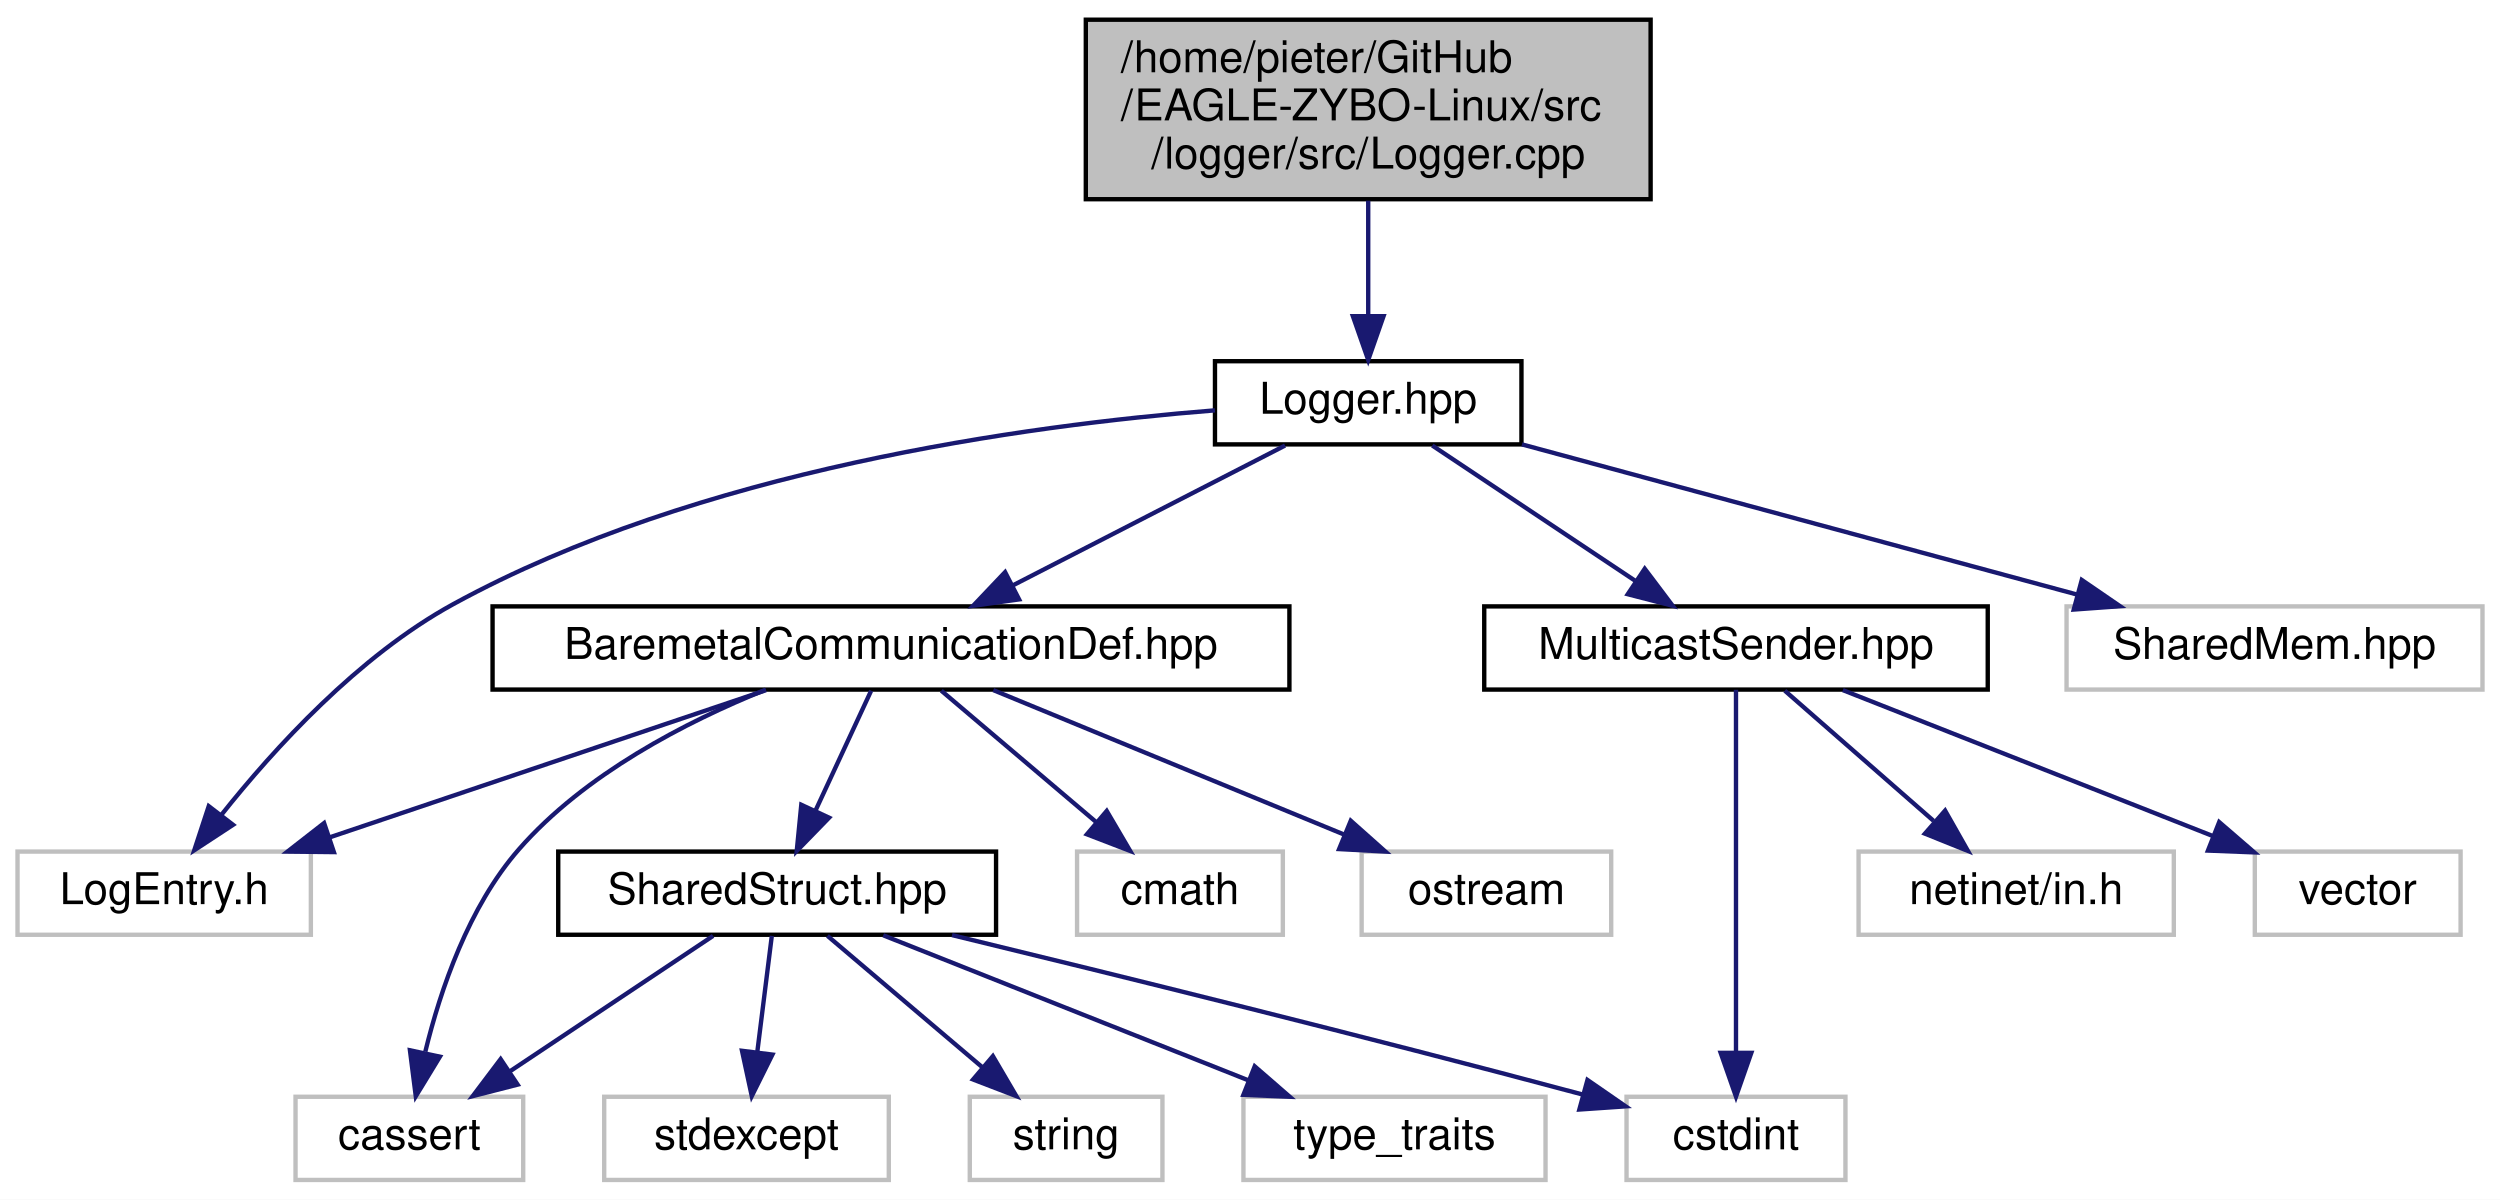
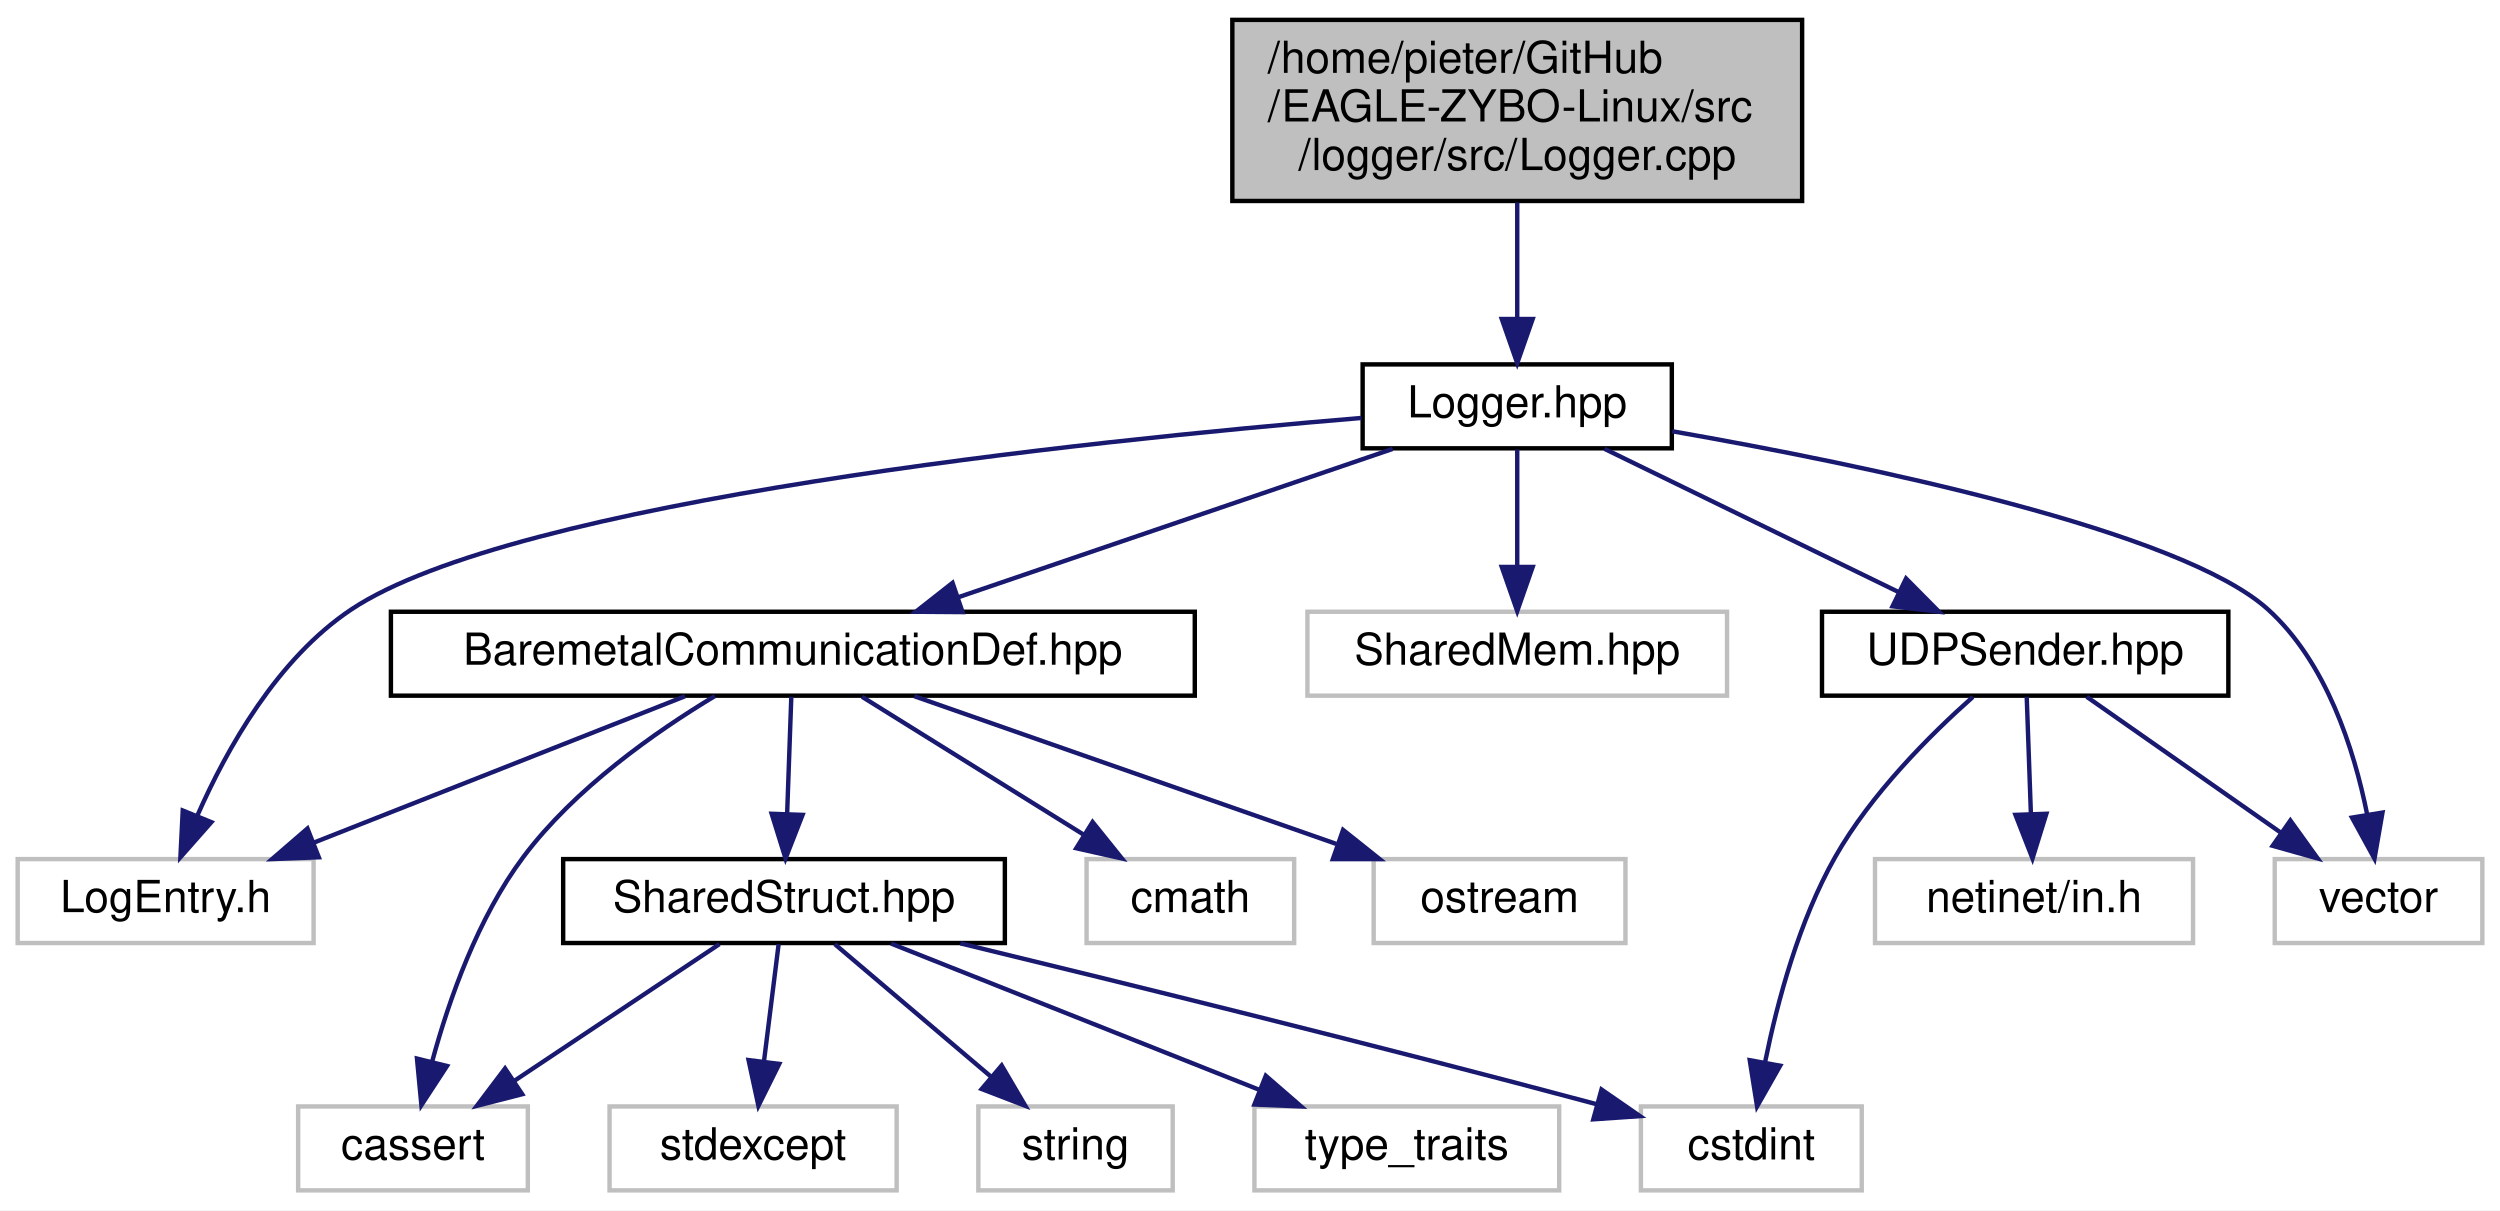
- <svg xmlns="http://www.w3.org/2000/svg" xmlns:xlink="http://www.w3.org/1999/xlink" width="571pt" height="274pt" viewBox="0.00 0.00 571.00 274.00">
+ <svg xmlns="http://www.w3.org/2000/svg" xmlns:xlink="http://www.w3.org/1999/xlink" width="566pt" height="274pt" viewBox="0.00 0.00 566.00 274.00">
  <g id="graph0" class="graph" transform="scale(1 1) rotate(0) translate(4 270)">
-     <polygon fill="#ffffff" stroke="transparent" points="-4,4 -4,-270 567,-270 567,4 -4,4" />
+     <polygon fill="#ffffff" stroke="transparent" points="-4,4 -4,-270 562,-270 562,4 -4,4" />
    <g id="node1" class="node">
      <g id="a_node1">
        <a xlink:title=" ">
-           <polygon fill="#bfbfbf" stroke="#000000" points="244,-224.5 244,-265.5 373,-265.5 373,-224.5 244,-224.5" />
-           <text text-anchor="start" x="252" y="-253.5" font-family="Helvetica,sans-Serif" font-size="10.00" fill="#000000">/home/pieter/GitHub</text>
-           <text text-anchor="start" x="252" y="-242.5" font-family="Helvetica,sans-Serif" font-size="10.00" fill="#000000">/EAGLE-ZYBO-Linux/src</text>
-           <text text-anchor="middle" x="308.5" y="-231.5" font-family="Helvetica,sans-Serif" font-size="10.00" fill="#000000">/logger/src/Logger.cpp</text>
+           <polygon fill="#bfbfbf" stroke="#000000" points="275,-224.5 275,-265.5 404,-265.5 404,-224.5 275,-224.5" />
+           <text text-anchor="start" x="283" y="-253.5" font-family="Helvetica,sans-Serif" font-size="10.00" fill="#000000">/home/pieter/GitHub</text>
+           <text text-anchor="start" x="283" y="-242.5" font-family="Helvetica,sans-Serif" font-size="10.00" fill="#000000">/EAGLE-ZYBO-Linux/src</text>
+           <text text-anchor="middle" x="339.5" y="-231.5" font-family="Helvetica,sans-Serif" font-size="10.00" fill="#000000">/logger/src/Logger.cpp</text>
        </a>
      </g>
    </g>
    <g id="node2" class="node">
      <g id="a_node2">
        <a xlink:href="Logger_8hpp.html" target="_top" xlink:title=" ">
-           <polygon fill="#ffffff" stroke="#000000" points="273.5,-168.5 273.5,-187.5 343.5,-187.5 343.5,-168.5 273.5,-168.5" />
-           <text text-anchor="middle" x="308.5" y="-175.5" font-family="Helvetica,sans-Serif" font-size="10.00" fill="#000000">Logger.hpp</text>
+           <polygon fill="#ffffff" stroke="#000000" points="304.5,-168.5 304.5,-187.5 374.5,-187.5 374.5,-168.5 304.5,-168.5" />
+           <text text-anchor="middle" x="339.5" y="-175.5" font-family="Helvetica,sans-Serif" font-size="10.00" fill="#000000">Logger.hpp</text>
        </a>
      </g>
    </g>
    <g id="edge1" class="edge">
-       <path fill="none" stroke="#191970" d="M308.5,-224.168C308.5,-215.823 308.5,-206.247 308.5,-197.988" />
-       <polygon fill="#191970" stroke="#191970" points="312,-197.78 308.5,-187.78 305,-197.78 312,-197.78" />
+       <path fill="none" stroke="#191970" d="M339.5,-224.168C339.5,-215.823 339.5,-206.247 339.5,-197.988" />
+       <polygon fill="#191970" stroke="#191970" points="343,-197.78 339.5,-187.78 336,-197.78 343,-197.78" />
    </g>
    <g id="node3" class="node">
      <g id="a_node3">
        <a xlink:href="BaremetalCommunicationDef_8hpp.html" target="_top" xlink:title=" ">
-           <polygon fill="#ffffff" stroke="#000000" points="108.5,-112.5 108.5,-131.5 290.5,-131.5 290.5,-112.5 108.5,-112.5" />
-           <text text-anchor="middle" x="199.5" y="-119.5" font-family="Helvetica,sans-Serif" font-size="10.00" fill="#000000">BaremetalCommunicationDef.hpp</text>
+           <polygon fill="#ffffff" stroke="#000000" points="84.5,-112.5 84.5,-131.5 266.5,-131.5 266.5,-112.5 84.5,-112.5" />
+           <text text-anchor="middle" x="175.5" y="-119.5" font-family="Helvetica,sans-Serif" font-size="10.00" fill="#000000">BaremetalCommunicationDef.hpp</text>
        </a>
      </g>
    </g>
    <g id="edge2" class="edge">
-       <path fill="none" stroke="#191970" d="M289.514,-168.245C272.321,-159.412 246.776,-146.289 227.287,-136.276" />
-       <polygon fill="#191970" stroke="#191970" points="228.763,-133.099 218.269,-131.643 225.564,-139.326 228.763,-133.099" />
+       <path fill="none" stroke="#191970" d="M311.307,-168.373C284.155,-159.102 242.909,-145.018 212.998,-134.804" />
+       <polygon fill="#191970" stroke="#191970" points="213.919,-131.42 203.325,-131.501 211.657,-138.045 213.919,-131.42" />
    </g>
    <g id="node4" class="node">
      <g id="a_node4">
        <a xlink:title=" ">
          <polygon fill="#ffffff" stroke="#bfbfbf" points="0,-56.5 0,-75.5 67,-75.5 67,-56.5 0,-56.5" />
          <text text-anchor="middle" x="33.5" y="-63.5" font-family="Helvetica,sans-Serif" font-size="10.00" fill="#000000">LogEntry.h</text>
        </a>
      </g>
    </g>
    <g id="edge13" class="edge">
-       <path fill="none" stroke="#191970" d="M273.486,-176.277C230.192,-172.849 155.386,-162.605 99.5,-132 77.876,-120.158 58.644,-99.081 46.598,-83.928" />
-       <polygon fill="#191970" stroke="#191970" points="49.233,-81.613 40.372,-75.805 43.677,-85.871 49.233,-81.613" />
+       <path fill="none" stroke="#191970" d="M304.232,-175.378C241.226,-170.127 112.461,-156.656 75.5,-132 58.792,-120.855 47.373,-100.563 40.707,-85.411" />
+       <polygon fill="#191970" stroke="#191970" points="43.855,-83.862 36.845,-75.918 37.371,-86.499 43.855,-83.862" />
    </g>
    <g id="node13" class="node">
      <g id="a_node13">
-         <a xlink:href="MulticastSender_8hpp.html" target="_top" xlink:title=" ">
-           <polygon fill="#ffffff" stroke="#000000" points="335,-112.5 335,-131.5 450,-131.5 450,-112.5 335,-112.5" />
-           <text text-anchor="middle" x="392.5" y="-119.5" font-family="Helvetica,sans-Serif" font-size="10.00" fill="#000000">MulticastSender.hpp</text>
+         <a xlink:title=" ">
+           <polygon fill="#ffffff" stroke="#bfbfbf" points="292,-112.5 292,-131.5 387,-131.5 387,-112.5 292,-112.5" />
+           <text text-anchor="middle" x="339.5" y="-119.5" font-family="Helvetica,sans-Serif" font-size="10.00" fill="#000000">SharedMem.hpp</text>
        </a>
      </g>
    </g>
    <g id="edge14" class="edge">
-       <path fill="none" stroke="#191970" d="M323.132,-168.245C335.899,-159.734 354.644,-147.238 369.43,-137.38" />
-       <polygon fill="#191970" stroke="#191970" points="371.657,-140.102 378.036,-131.643 367.774,-134.278 371.657,-140.102" />
+       <path fill="none" stroke="#191970" d="M339.5,-168.245C339.5,-160.938 339.5,-150.694 339.5,-141.705" />
+       <polygon fill="#191970" stroke="#191970" points="343,-141.643 339.5,-131.643 336,-141.643 343,-141.643" />
+     </g>
+     <g id="node14" class="node">
+       <g id="a_node14">
+         <a xlink:href="UDPSender_8hpp.html" target="_top" xlink:title=" ">
+           <polygon fill="#ffffff" stroke="#000000" points="408.5,-112.5 408.5,-131.5 500.5,-131.5 500.5,-112.5 408.5,-112.5" />
+           <text text-anchor="middle" x="454.5" y="-119.5" font-family="Helvetica,sans-Serif" font-size="10.00" fill="#000000">UDPSender.hpp</text>
+         </a>
+       </g>
+     </g>
+     <g id="edge15" class="edge">
+       <path fill="none" stroke="#191970" d="M359.269,-168.373C377.647,-159.424 405.231,-145.992 425.989,-135.883" />
+       <polygon fill="#191970" stroke="#191970" points="427.53,-139.026 434.989,-131.501 424.466,-132.732 427.53,-139.026" />
    </g>
    <g id="node16" class="node">
      <g id="a_node16">
        <a xlink:title=" ">
-           <polygon fill="#ffffff" stroke="#bfbfbf" points="468,-112.5 468,-131.5 563,-131.5 563,-112.5 468,-112.5" />
-           <text text-anchor="middle" x="515.5" y="-119.5" font-family="Helvetica,sans-Serif" font-size="10.00" fill="#000000">SharedMem.hpp</text>
-         </a>
-       </g>
-     </g>
-     <g id="edge18" class="edge">
-       <path fill="none" stroke="#191970" d="M343.615,-168.5C378.557,-159.047 432.322,-144.502 470.404,-134.2" />
-       <polygon fill="#191970" stroke="#191970" points="471.474,-137.536 480.213,-131.546 469.646,-130.779 471.474,-137.536" />
+           <polygon fill="#ffffff" stroke="#bfbfbf" points="511,-56.5 511,-75.5 558,-75.5 558,-56.5 511,-56.5" />
+           <text text-anchor="middle" x="534.5" y="-63.5" font-family="Helvetica,sans-Serif" font-size="10.00" fill="#000000">vector</text>
+         </a>
+       </g>
+     </g>
+     <g id="edge19" class="edge">
+       <path fill="none" stroke="#191970" d="M374.587,-172.364C418.34,-164.697 489.793,-149.867 509.5,-132 522.665,-120.064 528.937,-100.469 531.901,-85.724" />
+       <polygon fill="#191970" stroke="#191970" points="535.396,-86.04 533.582,-75.601 528.491,-84.893 535.396,-86.04" />
    </g>
    <g id="edge3" class="edge">
-       <path fill="none" stroke="#191970" d="M170.964,-112.373C143.48,-103.102 101.731,-89.018 71.455,-78.804" />
-       <polygon fill="#191970" stroke="#191970" points="72.258,-75.381 61.664,-75.501 70.021,-82.014 72.258,-75.381" />
+       <path fill="none" stroke="#191970" d="M151.089,-112.373C127.886,-103.223 92.796,-89.384 66.986,-79.206" />
+       <polygon fill="#191970" stroke="#191970" points="68.179,-75.914 57.592,-75.501 65.611,-82.426 68.179,-75.914" />
    </g>
    <g id="node5" class="node">
      <g id="a_node5">
        <a xlink:href="SharedStruct_8hpp.html" target="_top" xlink:title=" ">
          <polygon fill="#ffffff" stroke="#000000" points="123.5,-56.5 123.5,-75.5 223.5,-75.5 223.5,-56.5 123.5,-56.5" />
          <text text-anchor="middle" x="173.5" y="-63.5" font-family="Helvetica,sans-Serif" font-size="10.00" fill="#000000">SharedStruct.hpp</text>
        </a>
      </g>
    </g>
    <g id="edge4" class="edge">
-       <path fill="none" stroke="#191970" d="M194.971,-112.246C191.467,-104.697 186.507,-94.016 182.238,-84.82" />
-       <polygon fill="#191970" stroke="#191970" points="185.363,-83.239 177.977,-75.643 179.014,-86.187 185.363,-83.239" />
+       <path fill="none" stroke="#191970" d="M175.152,-112.246C174.891,-104.938 174.525,-94.694 174.204,-85.705" />
+       <polygon fill="#191970" stroke="#191970" points="177.699,-85.511 173.844,-75.643 170.704,-85.761 177.699,-85.511" />
    </g>
    <g id="node6" class="node">
      <g id="a_node6">
        <a xlink:title=" ">
          <polygon fill="#ffffff" stroke="#bfbfbf" points="63.5,-.5 63.5,-19.5 115.5,-19.5 115.5,-.5 63.5,-.5" />
          <text text-anchor="middle" x="89.5" y="-7.5" font-family="Helvetica,sans-Serif" font-size="10.00" fill="#000000">cassert</text>
        </a>
      </g>
    </g>
    <g id="edge10" class="edge">
-       <path fill="none" stroke="#191970" d="M170.88,-112.478C152.571,-105.088 129.52,-93.18 114.5,-76 103.046,-62.898 96.606,-44.019 93.142,-29.806" />
-       <polygon fill="#191970" stroke="#191970" points="96.475,-28.655 90.964,-19.607 89.63,-30.117 96.475,-28.655" />
+       <path fill="none" stroke="#191970" d="M157.826,-112.401C144.324,-104.277 126.117,-91.494 114.5,-76 104.176,-62.231 97.655,-43.704 93.872,-29.784" />
+       <polygon fill="#191970" stroke="#191970" points="97.199,-28.658 91.404,-19.788 90.403,-30.335 97.199,-28.658" />
    </g>
    <g id="node11" class="node">
      <g id="a_node11">
        <a xlink:title=" ">
          <polygon fill="#ffffff" stroke="#bfbfbf" points="242,-56.5 242,-75.5 289,-75.5 289,-56.5 242,-56.5" />
          <text text-anchor="middle" x="265.5" y="-63.5" font-family="Helvetica,sans-Serif" font-size="10.00" fill="#000000">cmath</text>
        </a>
      </g>
    </g>
    <g id="edge11" class="edge">
-       <path fill="none" stroke="#191970" d="M210.996,-112.246C220.744,-103.975 234.926,-91.942 246.38,-82.223" />
-       <polygon fill="#191970" stroke="#191970" points="248.775,-84.781 254.135,-75.643 244.246,-79.444 248.775,-84.781" />
+       <path fill="none" stroke="#191970" d="M191.177,-112.246C204.986,-103.653 225.319,-91.001 241.229,-81.102" />
+       <polygon fill="#191970" stroke="#191970" points="243.361,-83.897 250.003,-75.643 239.663,-77.954 243.361,-83.897" />
    </g>
    <g id="node12" class="node">
      <g id="a_node12">
        <a xlink:title=" ">
          <polygon fill="#ffffff" stroke="#bfbfbf" points="307,-56.5 307,-75.5 364,-75.5 364,-56.5 307,-56.5" />
          <text text-anchor="middle" x="335.5" y="-63.5" font-family="Helvetica,sans-Serif" font-size="10.00" fill="#000000">ostream</text>
        </a>
      </g>
    </g>
    <g id="edge12" class="edge">
-       <path fill="none" stroke="#191970" d="M222.879,-112.373C245.005,-103.263 278.413,-89.506 303.102,-79.34" />
-       <polygon fill="#191970" stroke="#191970" points="304.512,-82.545 312.426,-75.501 301.846,-76.072 304.512,-82.545" />
+       <path fill="none" stroke="#191970" d="M203.005,-112.373C229.38,-103.142 269.385,-89.14 298.536,-78.938" />
+       <polygon fill="#191970" stroke="#191970" points="300.072,-82.108 308.354,-75.501 297.759,-75.501 300.072,-82.108" />
    </g>
    <g id="edge5" class="edge">
      <path fill="none" stroke="#191970" d="M158.868,-56.245C146.101,-47.734 127.356,-35.237 112.57,-25.38" />
      <polygon fill="#191970" stroke="#191970" points="114.226,-22.277 103.964,-19.643 110.343,-28.102 114.226,-22.277" />
    </g>
    <g id="node7" class="node">
      <g id="a_node7">
        <a xlink:title=" ">
          <polygon fill="#ffffff" stroke="#bfbfbf" points="367.5,-.5 367.5,-19.5 417.5,-19.5 417.5,-.5 367.5,-.5" />
          <text text-anchor="middle" x="392.5" y="-7.5" font-family="Helvetica,sans-Serif" font-size="10.00" fill="#000000">cstdint</text>
        </a>
      </g>
    </g>
    <g id="edge6" class="edge">
      <path fill="none" stroke="#191970" d="M213.44,-56.422C250.777,-47.371 308.04,-33.244 357.5,-20 357.599,-19.973 357.699,-19.947 357.798,-19.92" />
      <polygon fill="#191970" stroke="#191970" points="358.578,-23.336 367.293,-17.311 356.723,-16.586 358.578,-23.336" />
    </g>
    <g id="node8" class="node">
      <g id="a_node8">
        <a xlink:title=" ">
          <polygon fill="#ffffff" stroke="#bfbfbf" points="134,-.5 134,-19.5 199,-19.5 199,-.5 134,-.5" />
          <text text-anchor="middle" x="166.5" y="-7.5" font-family="Helvetica,sans-Serif" font-size="10.00" fill="#000000">stdexcept</text>
        </a>
      </g>
    </g>
    <g id="edge7" class="edge">
      <path fill="none" stroke="#191970" d="M172.281,-56.245C171.367,-48.938 170.087,-38.694 168.963,-29.705" />
      <polygon fill="#191970" stroke="#191970" points="172.419,-29.131 167.705,-19.643 165.473,-30 172.419,-29.131" />
    </g>
    <g id="node9" class="node">
      <g id="a_node9">
        <a xlink:title=" ">
          <polygon fill="#ffffff" stroke="#bfbfbf" points="217.5,-.5 217.5,-19.5 261.5,-19.5 261.5,-.5 217.5,-.5" />
          <text text-anchor="middle" x="239.5" y="-7.5" font-family="Helvetica,sans-Serif" font-size="10.00" fill="#000000">string</text>
        </a>
      </g>
    </g>
    <g id="edge8" class="edge">
      <path fill="none" stroke="#191970" d="M184.996,-56.245C194.744,-47.975 208.926,-35.942 220.38,-26.223" />
      <polygon fill="#191970" stroke="#191970" points="222.775,-28.781 228.135,-19.643 218.246,-23.444 222.775,-28.781" />
    </g>
    <g id="node10" class="node">
      <g id="a_node10">
        <a xlink:title=" ">
          <polygon fill="#ffffff" stroke="#bfbfbf" points="280,-.5 280,-19.5 349,-19.5 349,-.5 280,-.5" />
          <text text-anchor="middle" x="314.5" y="-7.5" font-family="Helvetica,sans-Serif" font-size="10.00" fill="#000000">type_traits</text>
        </a>
      </g>
    </g>
    <g id="edge9" class="edge">
      <path fill="none" stroke="#191970" d="M197.739,-56.373C220.779,-47.223 255.621,-33.384 281.25,-23.206" />
      <polygon fill="#191970" stroke="#191970" points="282.576,-26.445 290.577,-19.501 279.992,-19.939 282.576,-26.445" />
    </g>
-     <g id="edge15" class="edge">
-       <path fill="none" stroke="#191970" d="M392.5,-112.451C392.5,-94.184 392.5,-53.955 392.5,-29.698" />
-       <polygon fill="#191970" stroke="#191970" points="396,-29.525 392.5,-19.525 389,-29.525 396,-29.525" />
-     </g>
-     <g id="node14" class="node">
-       <g id="a_node14">
+     <g id="edge16" class="edge">
+       <path fill="none" stroke="#191970" d="M442.65,-112.207C432.963,-103.604 419.591,-90.263 411.5,-76 403.319,-61.578 398.419,-43.349 395.65,-29.705" />
+       <polygon fill="#191970" stroke="#191970" points="399.029,-28.721 393.8,-19.506 392.141,-29.97 399.029,-28.721" />
+     </g>
+     <g id="node15" class="node">
+       <g id="a_node15">
        <a xlink:title=" ">
          <polygon fill="#ffffff" stroke="#bfbfbf" points="420.5,-56.5 420.5,-75.5 492.5,-75.5 492.5,-56.5 420.5,-56.5" />
          <text text-anchor="middle" x="456.5" y="-63.5" font-family="Helvetica,sans-Serif" font-size="10.00" fill="#000000">netinet/in.h</text>
        </a>
      </g>
    </g>
-     <g id="edge16" class="edge">
-       <path fill="none" stroke="#191970" d="M403.648,-112.246C413.009,-104.055 426.586,-92.175 437.635,-82.507" />
-       <polygon fill="#191970" stroke="#191970" points="440.259,-84.862 445.48,-75.643 435.649,-79.594 440.259,-84.862" />
-     </g>
-     <g id="node15" class="node">
-       <g id="a_node15">
-         <a xlink:title=" ">
-           <polygon fill="#ffffff" stroke="#bfbfbf" points="511,-56.5 511,-75.5 558,-75.5 558,-56.5 511,-56.5" />
-           <text text-anchor="middle" x="534.5" y="-63.5" font-family="Helvetica,sans-Serif" font-size="10.00" fill="#000000">vector</text>
-         </a>
-       </g>
-     </g>
    <g id="edge17" class="edge">
-       <path fill="none" stroke="#191970" d="M416.911,-112.373C440.255,-103.167 475.63,-89.216 501.483,-79.021" />
-       <polygon fill="#191970" stroke="#191970" points="502.861,-82.24 510.88,-75.315 500.293,-75.728 502.861,-82.24" />
+       <path fill="none" stroke="#191970" d="M454.848,-112.246C455.109,-104.938 455.475,-94.694 455.796,-85.705" />
+       <polygon fill="#191970" stroke="#191970" points="459.296,-85.761 456.156,-75.643 452.301,-85.511 459.296,-85.761" />
+     </g>
+     <g id="edge18" class="edge">
+       <path fill="none" stroke="#191970" d="M468.435,-112.246C480.595,-103.734 498.446,-91.237 512.529,-81.38" />
+       <polygon fill="#191970" stroke="#191970" points="514.539,-84.245 520.725,-75.643 510.525,-78.51 514.539,-84.245" />
    </g>
  </g>
</svg>
